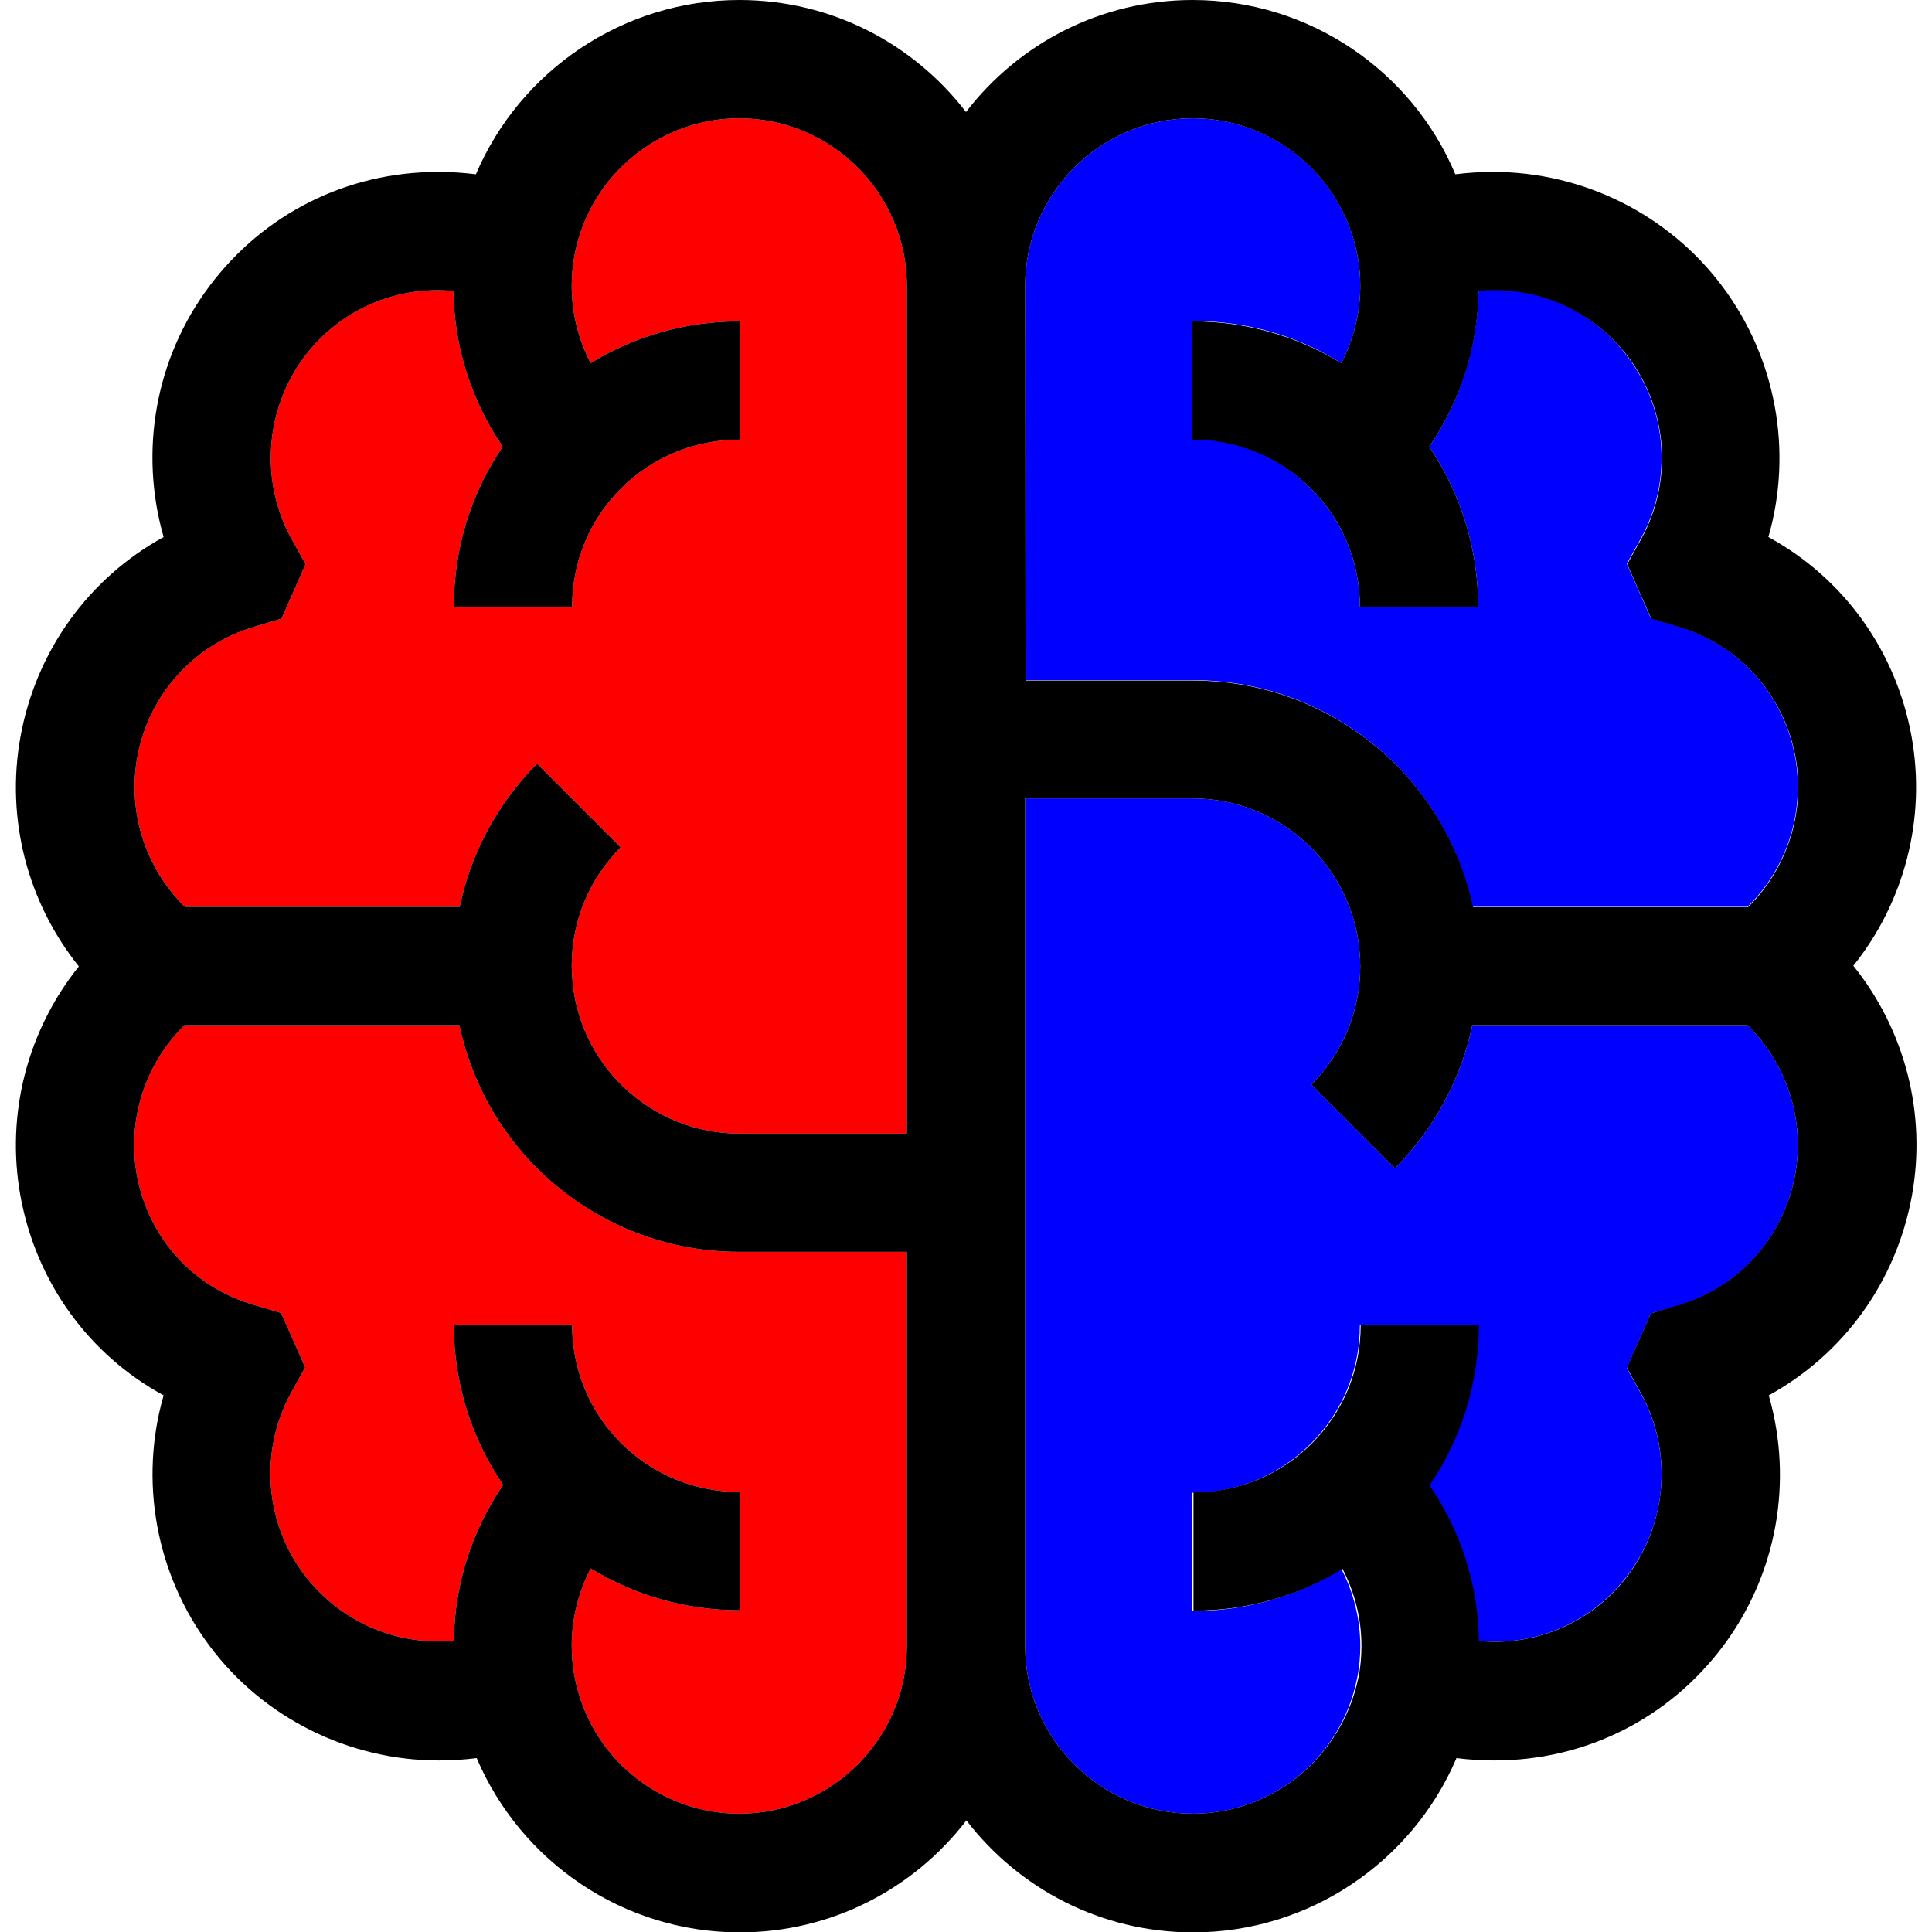
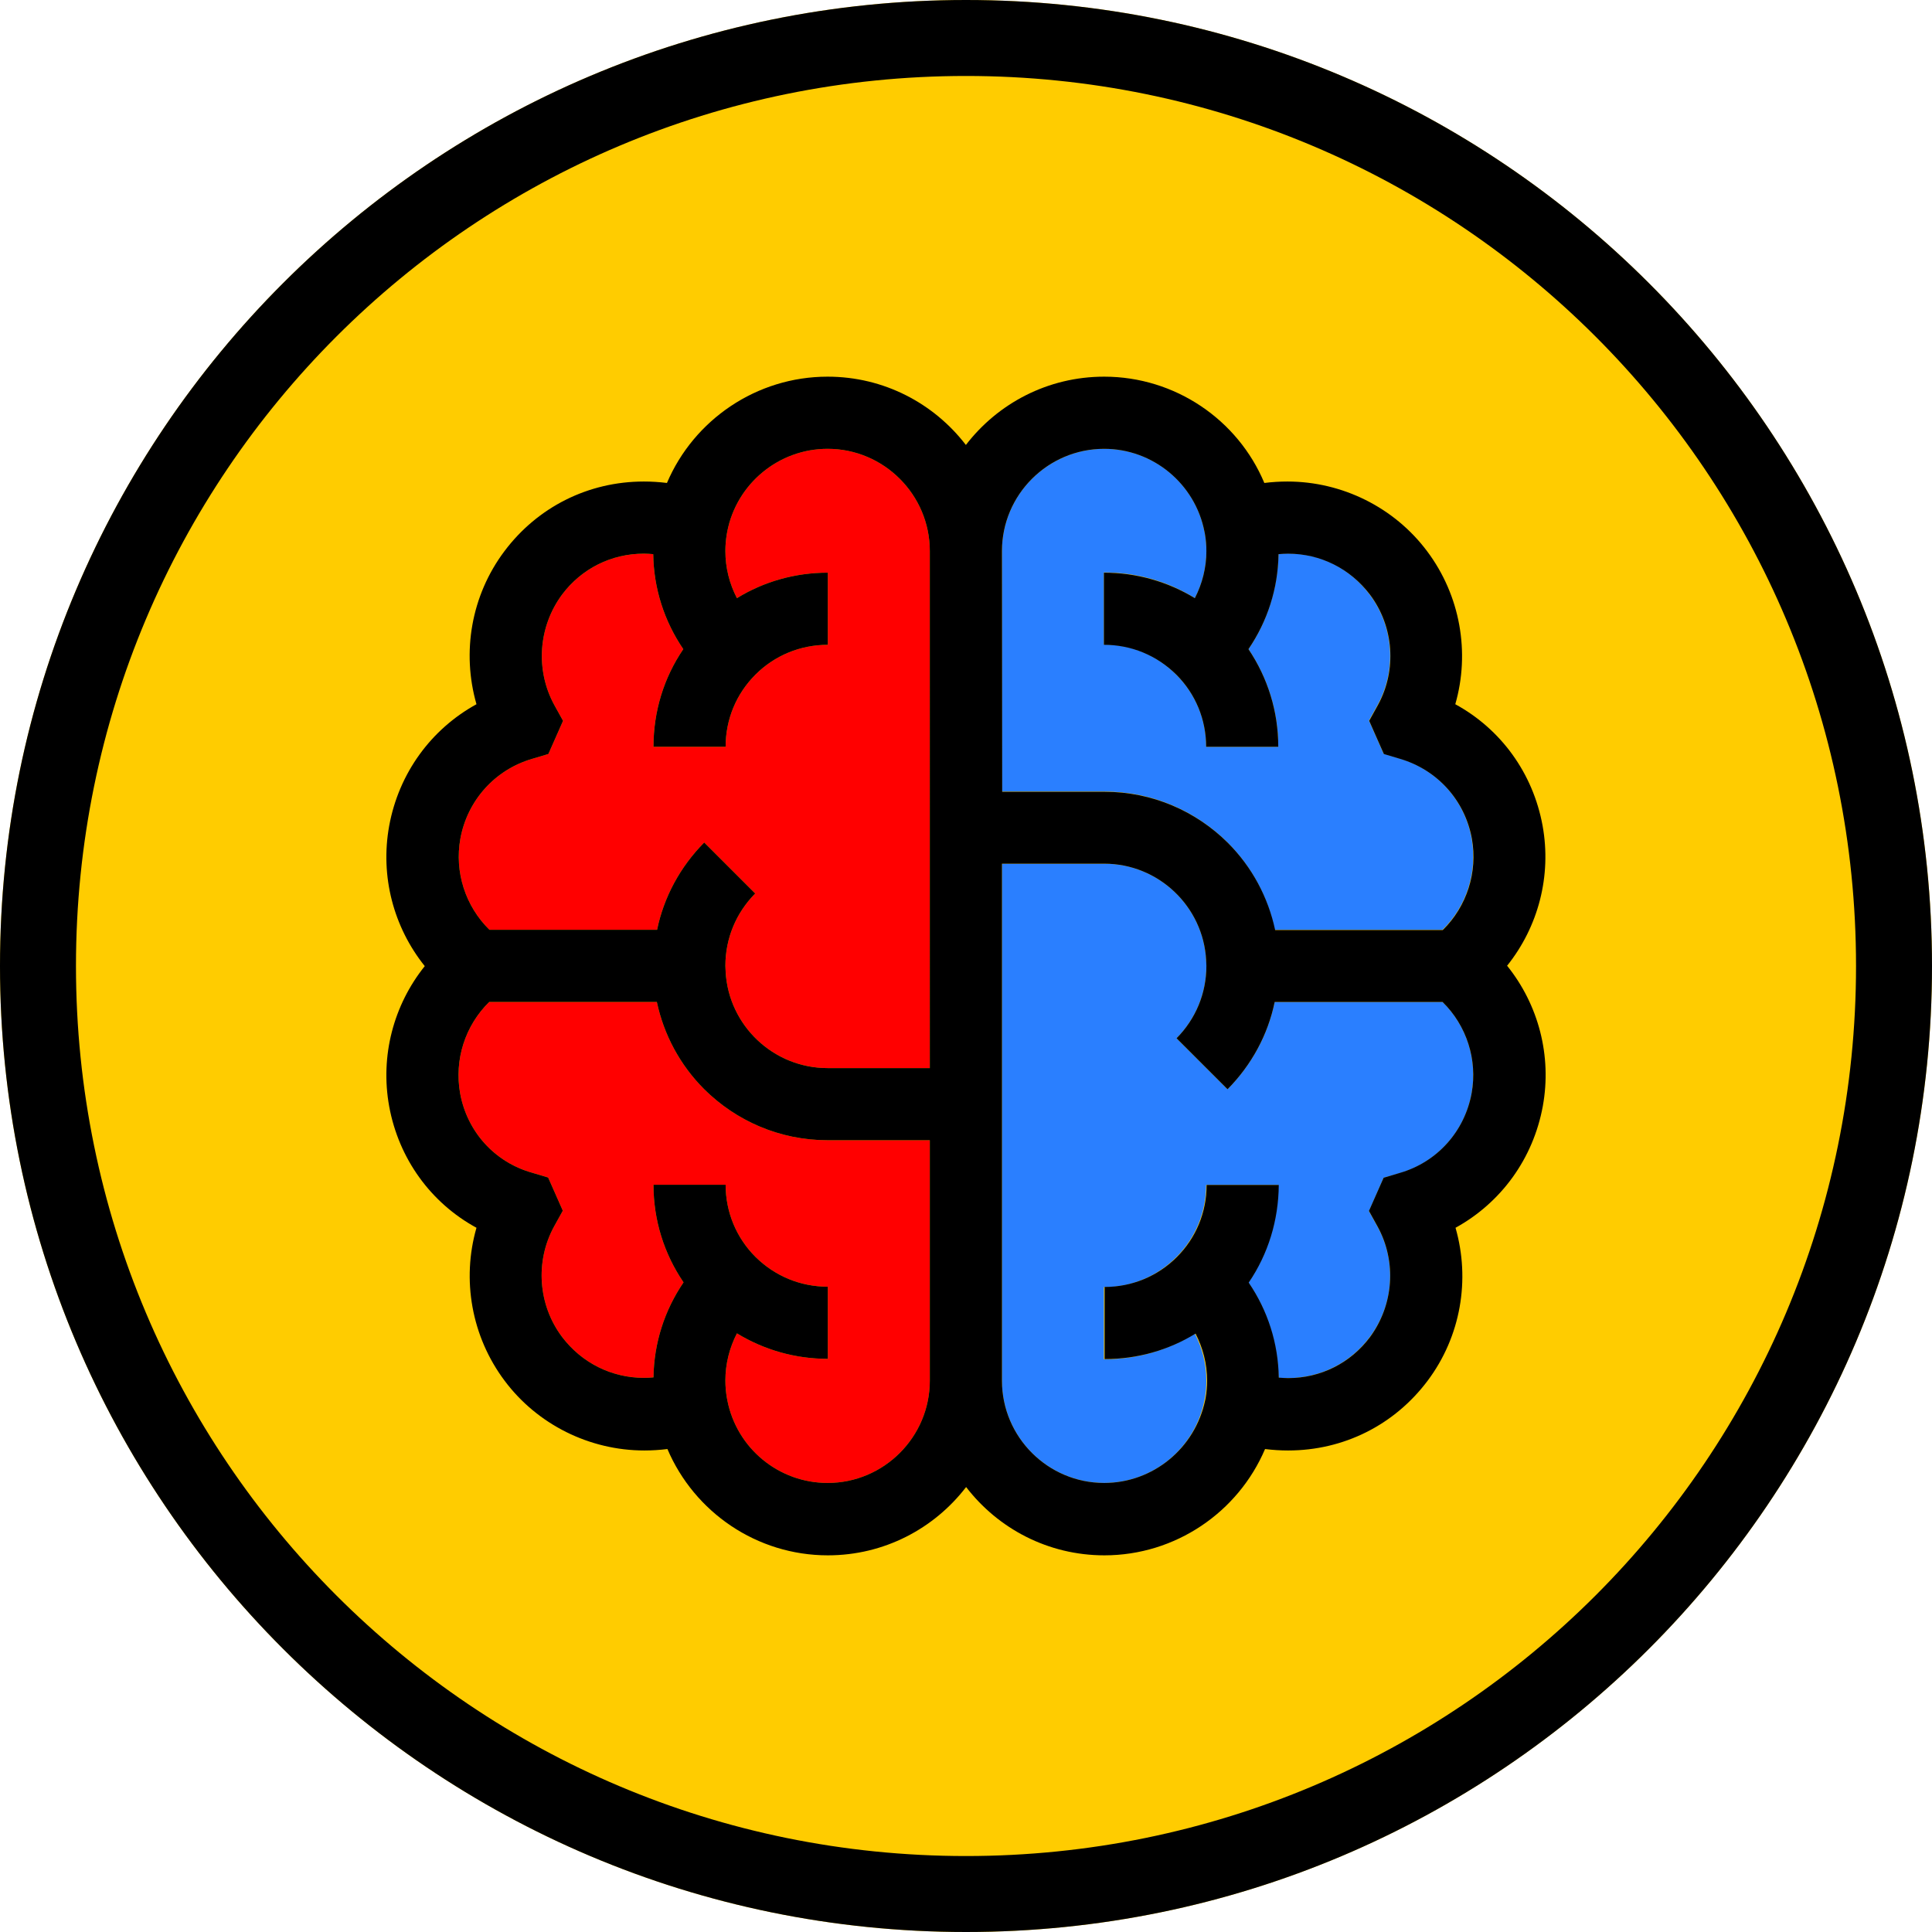
- <svg xmlns="http://www.w3.org/2000/svg" viewBox="0 0 490 490">
-   <path id="brain-left" fill="#f00" d="m230 287.5h-42.5c-22.6 0-41.2-17.8-42.4-40.1 0-0.1 0-0.1 0-0.2 0-0.7-0.1-1.4-0.1-2.2 0-11.4 4.4-22 12.4-30.1L136.2 193.7C126.2 203.8 119.4 216.4 116.6 230h-69.7c-10-9.8-14.6-24-12.1-37.9 2.9-15.9 14.4-28.7 29.9-33.2l6.7-2 6.1-13.8-3.6-6.5c-8-14.6-6.7-32.6 3.2-46 8.1-10.8 20.5-17 34-17 1.3 0 2.6 0.1 3.9 0.2 0.2 14.3 4.6 27.9 12.5 39.5-8.1 11.9-12.4 25.9-12.4 40.6l30 0c0-11.4 4.4-22 12.4-30 8-8 18.7-12.4 30.1-12.4 0 0 0-30 0-30-13.6 0-26.6 3.7-37.8 10.6-3.1-6-4.8-12.6-4.8-19.6 0-2.4 0.2-4.7 0.6-7.1l0.2-1.1C149.7 44.5 167.2 30 187.5 30c23.4 0 42.5 19.1 42.5 42.5zm0 130c0 23.4-19.1 42.5-42.5 42.5-20.3 0-37.8-14.4-41.7-34.4l-0.2-1.1c-0.4-2.3-0.6-4.7-0.6-7.1 0-6.9 1.7-13.6 4.8-19.6 11.3 6.9 24.3 10.6 37.8 10.6l0-30c-11.4 0-22-4.4-30.1-12.4-8-8-12.4-18.7-12.4-30l-30 0c0 14.7 4.4 28.7 12.5 40.6-7.9 11.6-12.3 25.2-12.5 39.5-1.3 0.1-2.6 0.2-3.9 0.2-13.5 0-25.9-6.2-34.1-17-10-13.3-11.3-31.4-3.3-46l3.6-6.5-6.1-13.8-6.7-2C49 326.6 37.6 313.9 34.7 298 32.2 284 36.8 269.8 46.8 260h69.7c2.9 13.6 9.6 26.2 19.7 36.3 13.2 13.1 31.3 21.2 51.3 21.2h42.5z" />
-   <path id="brain-right" fill="#00f" d="M302.5 30C279.1 30 260 49.1 260 72.5L260 172.5 302.5 172.5C322.5 172.5 340.6 180.6 353.8 193.7 363.9 203.8 370.6 216.4 373.4 230L443.2 230C453.2 220.2 457.8 206 455.3 192 452.4 176.1 441 163.4 425.4 158.8L418.7 156.8 415.6 149.8 412.6 143 416.2 136.5C424.2 121.9 422.9 103.9 412.9 90.6 404.8 79.7 392.4 73.5 378.8 73.5 377.5 73.5 376.3 73.6 375 73.7 374.7 88 370.4 101.7 362.5 113.3 370.5 125.2 374.9 139.2 374.9 153.9L344.9 153.9C344.9 142.6 340.5 131.9 332.5 123.9 324.4 115.8 313.8 111.4 302.4 111.4L302.4 81.4C316 81.4 329 85.1 340.2 92.1 343.3 86.1 345 79.4 345 72.5 345 70.1 344.8 67.7 344.4 65.4L344.2 64.4C340.3 44.4 322.8 30 302.5 30zM260 202.5L260 417.5C260 440.9 279.1 460 302.5 460 322.8 460 340.3 445.6 344.2 425.6L344.4 424.6C344.8 422.3 345 419.9 345 417.5 345 410.6 343.3 403.9 340.2 397.9 329 404.9 316 408.6 302.4 408.6 302.4 408.6 302.4 378.6 302.4 378.6 313.8 378.6 324.4 374.2 332.5 366.1 340.5 358.1 344.9 347.4 344.9 336.1L374.9 336.1C374.9 350.8 370.5 364.8 362.5 376.7 370.4 388.3 374.7 401.9 375 416.2 376.3 416.4 377.6 416.4 378.9 416.4 392.4 416.4 404.8 410.2 412.9 399.4 422.9 386.1 424.2 368.1 416.2 353.5L412.6 347 418.7 333.1 425.4 331.2C441 326.6 452.4 313.9 455.3 297.9 457.8 284 453.2 269.8 443.2 260L373.4 260C370.6 273.6 363.8 286.2 353.8 296.3L332.6 275.1C340.6 267 345 256.4 345 245 345 244.3 345 243.5 344.9 242.8 344.9 242.8 344.9 242.7 344.9 242.6 343.7 220.3 325.1 202.5 302.5 202.5L260 202.5z" />
-   <path id="brain-outline" fill="#000" d="m470 245c13-16.2 18.6-37.4 14.8-58.3-4-21.9-17.4-40.2-36.3-50.5 6.2-21.5 2.1-45.2-11.7-63.6-13.6-18.2-35.3-29-58.1-29-3.2 0-6.4 0.2-9.6 0.6C358.1 17.9 332 0 302.5 0 279.1 0 258.3 11.1 245 28.4 231.7 11.1 210.9 0 187.5 0c-29.5 0-55.6 17.9-66.8 44.2-3.2-0.4-6.4-0.6-9.6-0.6-23.1 0-44.2 10.6-58 29-13.8 18.4-17.8 42-11.6 63.6-18.9 10.4-32.3 28.7-36.3 50.6-3.8 20.9 1.8 42.1 14.8 58.3-13 16.2-18.6 37.4-14.8 58.3 4 21.9 17.4 40.2 36.3 50.5-6.2 21.5-2.1 45.2 11.7 63.6 13.6 18.2 35.3 29 58.1 29 3.2 0 6.4-0.2 9.6-0.6 11.2 26.3 37.2 44.2 66.7 44.2 23.4 0 44.2-11.1 57.5-28.4 13.3 17.3 34.1 28.4 57.5 28.4 29.5 0 55.6-17.9 66.8-44.2 3.2 0.4 6.4 0.6 9.6 0.6 23.1 0 44.2-10.6 58-29 13.8-18.4 17.8-42 11.6-63.6 18.9-10.4 32.3-28.7 36.3-50.6 3.8-20.9-1.8-42.1-14.8-58.3zM230 417.5c0 23.4-19.1 42.5-42.5 42.5-20.3 0-37.8-14.4-41.7-34.4l-0.2-1.1c-0.4-2.3-0.6-4.7-0.6-7.1 0-6.9 1.7-13.6 4.8-19.6 11.3 6.9 24.3 10.6 37.8 10.6l0-30c-11.4 0-22-4.4-30.1-12.4-8-8-12.4-18.7-12.4-30l-30 0c0 14.7 4.4 28.7 12.5 40.6-7.9 11.6-12.3 25.2-12.5 39.5-1.3 0.1-2.6 0.2-3.9 0.2-13.5 0-25.9-6.2-34.1-17-10-13.3-11.3-31.4-3.3-46l3.6-6.5-6.1-13.8-6.7-2C49 326.6 37.6 313.9 34.7 298 32.2 284 36.8 269.8 46.8 260h69.7c2.9 13.6 9.6 26.2 19.7 36.3 13.2 13.1 31.3 21.2 51.3 21.2h42.5zm0-130h-42.5c-22.6 0-41.2-17.8-42.4-40.1 0-0.1 0-0.1 0-0.2 0-0.7-0.1-1.4-0.1-2.2 0-11.4 4.4-22 12.4-30.1L136.2 193.7C126.2 203.8 119.4 216.4 116.6 230h-69.7c-10-9.8-14.6-24-12.1-37.9 2.9-15.9 14.4-28.7 29.9-33.2l6.7-2 6.1-13.8-3.6-6.5c-8-14.6-6.7-32.6 3.2-46 8.1-10.8 20.5-17 34-17 1.3 0 2.6 0.1 3.9 0.2 0.2 14.3 4.6 27.9 12.5 39.5-8.1 11.9-12.4 25.9-12.4 40.6l30 0c0-11.4 4.4-22 12.4-30 8-8 18.7-12.4 30.1-12.4 0 0 0-30 0-30-13.6 0-26.6 3.7-37.8 10.6-3.1-6-4.8-12.6-4.8-19.6 0-2.4 0.2-4.7 0.6-7.1l0.2-1.1C149.7 44.5 167.2 30 187.5 30c23.4 0 42.5 19.1 42.5 42.5zm30-215C260 49.1 279.1 30 302.5 30c20.3 0 37.8 14.5 41.7 34.4l0.2 1c0.4 2.3 0.6 4.7 0.6 7.1 0 6.9-1.7 13.6-4.8 19.6-11.3-6.9-24.3-10.6-37.8-10.6l0 30c11.4 0 22 4.4 30.1 12.4 8 8 12.4 18.7 12.4 30l30 0c0-14.7-4.4-28.7-12.4-40.6 7.9-11.6 12.3-25.2 12.5-39.5 1.3-0.1 2.6-0.2 3.9-0.2 13.5 0 25.9 6.2 34.1 17 10 13.3 11.3 31.4 3.3 46l-3.6 6.5 3 6.8 3.1 7 6.7 2c15.6 4.6 27 17.3 29.9 33.2 2.5 13.9-2.1 28.2-12.1 38h-69.7c-2.9-13.6-9.6-26.2-19.7-36.3-13.2-13.1-31.3-21.2-51.3-21.2h-42.5zm195.3 225.4c-2.9 15.9-14.3 28.7-29.9 33.2l-6.7 2-6.1 13.8 3.6 6.5c8 14.6 6.7 32.6-3.2 46-8.1 10.8-20.5 17-34 17-1.3 0-2.6-0.1-3.9-0.2-0.2-14.3-4.6-27.9-12.5-39.5 8.1-11.9 12.4-25.9 12.5-40.6l-30 0c0 11.4-4.4 22-12.4 30-8 8-18.7 12.4-30 12.4 0 0 0 30 0 30 13.6 0 26.6-3.7 37.8-10.6 3.1 6 4.8 12.6 4.8 19.6 0 2.4-0.2 4.8-0.6 7.1l-0.2 1C340.3 445.6 322.8 460 302.5 460c-23.4 0-42.5-19.1-42.5-42.5v-215h42.5c22.6 0 41.2 17.8 42.4 40.1 0 0.1 0 0.1 0 0.2 0 0.7 0.1 1.4 0.1 2.2 0 11.4-4.4 22-12.4 30.1l21.2 21.2C363.8 286.2 370.6 273.6 373.4 260h69.8c10 9.8 14.6 24 12.1 37.9z" />
+ <svg xmlns="http://www.w3.org/2000/svg" viewBox="0 0 480 480" version="1.1" id="svg5" width="480" height="480">
+   <defs id="defs9" />
+   <path style="color:#000000;font-style:normal;font-variant:normal;font-weight:normal;font-stretch:normal;font-size:medium;line-height:normal;font-family:sans-serif;font-variant-ligatures:normal;font-variant-position:normal;font-variant-caps:normal;font-variant-numeric:normal;font-variant-alternates:normal;font-feature-settings:normal;text-indent:0;text-align:start;text-decoration:none;text-decoration-line:none;text-decoration-style:solid;text-decoration-color:#000000;letter-spacing:normal;word-spacing:normal;text-transform:none;writing-mode:lr-tb;direction:ltr;text-orientation:mixed;dominant-baseline:auto;baseline-shift:baseline;text-anchor:start;white-space:normal;shape-padding:0;clip-rule:nonzero;display:inline;overflow:visible;visibility:visible;opacity:1;isolation:auto;mix-blend-mode:normal;color-interpolation:sRGB;color-interpolation-filters:linearRGB;solid-color:#000000;solid-opacity:1;vector-effect:none;fill:#ffcc00;fill-opacity:1;fill-rule:nonzero;stroke:none;stroke-width:18.874;stroke-linecap:butt;stroke-linejoin:miter;stroke-miterlimit:4;stroke-dasharray:none;stroke-dashoffset:0;stroke-opacity:1;color-rendering:auto;image-rendering:auto;shape-rendering:auto;text-rendering:auto;enable-background:accumulate" d="M 240,0 C 107.563,-10e-7 1.9834574e-6,107.565 0,240.001 0,372.437 107.563,480 240,480 372.437,480 480,372.437 480,240.001 480,107.565 372.437,0 240,0 Z" id="path823" />
+   <path id="path4531" d="M 240,0 C 107.563,-1e-6 1.9834574e-6,107.565 0,240.001 0,372.437 107.563,480 240,480 372.437,480 480,372.437 480,240.001 480,107.565 372.437,0 240,0 Z m 0,18.874 c 122.237,0 221.126,98.891 221.126,221.127 0,122.236 -98.89,221.125 -221.126,221.125 -122.237,0 -221.126,-98.889 -221.126,-221.125 C 18.874,117.765 117.763,18.874 240,18.874 Z" style="color:#000000;font-style:normal;font-variant:normal;font-weight:normal;font-stretch:normal;font-size:medium;line-height:normal;font-family:sans-serif;font-variant-ligatures:normal;font-variant-position:normal;font-variant-caps:normal;font-variant-numeric:normal;font-variant-alternates:normal;font-feature-settings:normal;text-indent:0;text-align:start;text-decoration:none;text-decoration-line:none;text-decoration-style:solid;text-decoration-color:#000000;letter-spacing:normal;word-spacing:normal;text-transform:none;writing-mode:lr-tb;direction:ltr;text-orientation:mixed;dominant-baseline:auto;baseline-shift:baseline;text-anchor:start;white-space:normal;shape-padding:0;clip-rule:nonzero;display:inline;overflow:visible;visibility:visible;opacity:1;isolation:auto;mix-blend-mode:normal;color-interpolation:sRGB;color-interpolation-filters:linearRGB;solid-color:#000000;solid-opacity:1;vector-effect:none;fill:#000000;fill-opacity:1;fill-rule:nonzero;stroke:none;stroke-width:18.874;stroke-linecap:butt;stroke-linejoin:miter;stroke-miterlimit:4;stroke-dasharray:none;stroke-dashoffset:0;stroke-opacity:1;color-rendering:auto;image-rendering:auto;shape-rendering:auto;text-rendering:auto;enable-background:accumulate" />
+   <path style="fill:#ff0000;stroke-width:0.598" id="brain-left" d="m 231.008,265.364 h -25.394 c -13.504,0 -24.617,-10.636 -25.334,-23.96 0,-0.06 0,-0.06 0,-0.119 0,-0.418 -0.06,-0.837 -0.06,-1.315 0,-6.812 2.629,-13.145 7.409,-17.985 L 174.962,209.318 c -5.975,6.035 -10.038,13.563 -11.711,21.689 h -41.646 c -5.975,-5.856 -8.724,-14.34 -7.23,-22.645 1.733,-9.5 8.604,-17.148 17.865,-19.837 l 4.003,-1.195 3.645,-8.246 -2.151,-3.884 c -4.78,-8.724 -4.003,-19.479 1.912,-27.485 4.84,-6.453 12.249,-10.158 20.315,-10.158 0.777,0 1.554,0.06 2.33,0.119 0.119,8.544 2.749,16.67 7.469,23.601 -4.84,7.11 -7.409,15.475 -7.409,24.259 h 17.925 c 0,-6.812 2.629,-13.145 7.409,-17.925 4.78,-4.78 11.173,-7.409 17.985,-7.409 0,0 0,-17.925 0,-17.925 -8.126,0 -15.894,2.211 -22.586,6.334 -1.852,-3.585 -2.868,-7.529 -2.868,-11.711 0,-1.434 0.119,-2.808 0.359,-4.242 l 0.119,-0.657 c 2.33,-11.831 12.787,-20.494 24.916,-20.494 13.982,0 25.394,11.412 25.394,25.394 z m 0,77.675 c 0,13.982 -11.412,25.394 -25.394,25.394 -12.129,0 -22.586,-8.604 -24.916,-20.554 l -0.119,-0.657 c -0.239,-1.374 -0.359,-2.808 -0.359,-4.242 0,-4.123 1.016,-8.126 2.868,-11.711 6.752,4.123 14.519,6.334 22.586,6.334 v -17.925 c -6.812,0 -13.145,-2.629 -17.985,-7.409 -4.78,-4.78 -7.409,-11.173 -7.409,-17.925 H 162.355 c 0,8.783 2.629,17.148 7.469,24.259 -4.72,6.931 -7.349,15.057 -7.469,23.601 -0.777,0.06 -1.554,0.119 -2.33,0.119 -8.066,0 -15.475,-3.705 -20.375,-10.158 -5.975,-7.947 -6.752,-18.762 -1.972,-27.485 l 2.151,-3.884 -3.645,-8.246 -4.003,-1.195 c -9.321,-2.629 -16.133,-10.217 -17.865,-19.718 -1.494,-8.365 1.255,-16.85 7.23,-22.705 h 41.646 c 1.733,8.126 5.736,15.655 11.771,21.689 7.887,7.827 18.702,12.667 30.652,12.667 h 25.394 z" />
+   <path style="fill:#2a7fff;stroke-width:0.598" id="brain-right" d="m 274.327,111.507 c -13.982,0 -25.394,11.412 -25.394,25.394 v 59.75 h 25.394 c 11.95,0 22.765,4.84 30.652,12.667 6.035,6.035 10.038,13.563 11.711,21.689 h 41.706 c 5.975,-5.856 8.724,-14.34 7.23,-22.705 -1.733,-9.5 -8.544,-17.089 -17.865,-19.837 l -4.003,-1.195 -1.852,-4.183 -1.792,-4.063 2.151,-3.884 c 4.78,-8.724 4.003,-19.479 -1.972,-27.425 -4.84,-6.513 -12.249,-10.217 -20.375,-10.217 -0.777,0 -1.494,0.06 -2.271,0.119 -0.179,8.544 -2.749,16.73 -7.469,23.661 4.78,7.11 7.409,15.475 7.409,24.259 h -17.925 c 0,-6.752 -2.629,-13.145 -7.409,-17.925 -4.84,-4.84 -11.173,-7.469 -17.985,-7.469 v -17.925 c 8.126,0 15.894,2.211 22.586,6.393 1.852,-3.585 2.868,-7.588 2.868,-11.711 0,-1.434 -0.119,-2.868 -0.359,-4.242 l -0.119,-0.598 C 296.912,120.111 286.456,111.507 274.327,111.507 Z m -25.394,103.069 v 128.463 c 0,13.982 11.412,25.394 25.394,25.394 12.129,0 22.586,-8.604 24.916,-20.554 l 0.119,-0.598 c 0.239,-1.374 0.359,-2.808 0.359,-4.242 0,-4.123 -1.016,-8.126 -2.868,-11.711 -6.692,4.183 -14.46,6.393 -22.586,6.393 0,0 0,-17.925 0,-17.925 6.812,0 13.145,-2.629 17.985,-7.469 4.78,-4.78 7.409,-11.173 7.409,-17.925 h 17.925 c 0,8.783 -2.629,17.148 -7.409,24.259 4.72,6.931 7.29,15.057 7.469,23.601 0.777,0.119 1.554,0.119 2.33,0.119 8.066,0 15.475,-3.705 20.315,-10.158 5.975,-7.947 6.752,-18.702 1.972,-27.425 l -2.151,-3.884 3.645,-8.305 4.003,-1.135 c 9.321,-2.749 16.133,-10.337 17.865,-19.897 1.494,-8.305 -1.255,-16.79 -7.23,-22.645 H 316.689 c -1.673,8.126 -5.736,15.655 -11.711,21.689 l -12.667,-12.667 c 4.78,-4.84 7.409,-11.173 7.409,-17.985 0,-0.418 0,-0.896 -0.06,-1.315 0,0 0,-0.06 0,-0.119 -0.717,-13.324 -11.831,-23.96 -25.334,-23.96 z" />
+   <path style="fill:#000000;stroke:none;stroke-width:0.598" id="brain-outline" d="m 374.408,239.97 c 7.768,-9.68 11.114,-22.347 8.843,-34.834 -2.39,-13.085 -10.397,-24.02 -21.689,-30.174 3.705,-12.846 1.255,-27.007 -6.991,-38.001 -8.126,-10.875 -21.092,-17.328 -34.715,-17.328 -1.912,0 -3.824,0.119 -5.736,0.358 -6.573,-15.714 -22.167,-26.41 -39.794,-26.41 -13.982,0 -26.41,6.632 -34.356,16.969 -7.947,-10.337 -20.375,-16.969 -34.356,-16.969 -17.626,0 -33.221,10.695 -39.913,26.41 -1.912,-0.239 -3.824,-0.358 -5.736,-0.358 -13.802,0 -26.41,6.334 -34.655,17.328 -8.246,10.994 -10.636,25.095 -6.931,38.001 -11.293,6.214 -19.299,17.148 -21.689,30.234 -2.271,12.488 1.076,25.155 8.843,34.834 -7.768,9.68 -11.114,22.347 -8.843,34.834 2.39,13.085 10.397,24.02 21.689,30.174 -3.705,12.846 -1.255,27.007 6.991,38.001 8.126,10.875 21.092,17.328 34.715,17.328 1.912,0 3.824,-0.119 5.736,-0.358 6.692,15.714 22.227,26.41 39.853,26.41 13.982,0 26.41,-6.632 34.356,-16.969 7.947,10.337 20.375,16.969 34.356,16.969 17.626,0 33.221,-10.695 39.913,-26.41 1.912,0.239 3.824,0.358 5.736,0.358 13.802,0 26.41,-6.334 34.655,-17.328 8.246,-10.994 10.636,-25.095 6.931,-38.001 11.293,-6.214 19.299,-17.148 21.689,-30.234 2.271,-12.488 -1.075,-25.155 -8.843,-34.834 z M 231.008,343.039 c 0,13.982 -11.412,25.394 -25.394,25.394 -12.129,0 -22.586,-8.604 -24.916,-20.554 l -0.119,-0.657 c -0.239,-1.374 -0.359,-2.808 -0.359,-4.242 0,-4.123 1.016,-8.126 2.868,-11.711 6.752,4.123 14.519,6.334 22.586,6.334 v -17.925 c -6.812,0 -13.145,-2.629 -17.985,-7.409 -4.78,-4.78 -7.409,-11.173 -7.409,-17.925 H 162.355 c 0,8.783 2.629,17.148 7.469,24.259 -4.72,6.931 -7.349,15.057 -7.469,23.601 -0.777,0.06 -1.554,0.119 -2.33,0.119 -8.066,0 -15.475,-3.705 -20.375,-10.158 -5.975,-7.947 -6.752,-18.762 -1.972,-27.485 l 2.151,-3.884 -3.645,-8.246 -4.003,-1.195 c -9.321,-2.629 -16.133,-10.217 -17.865,-19.718 -1.494,-8.365 1.255,-16.85 7.23,-22.705 h 41.646 c 1.733,8.126 5.736,15.655 11.771,21.689 7.887,7.827 18.702,12.667 30.652,12.667 h 25.394 z m 0,-77.675 h -25.394 c -13.504,0 -24.617,-10.636 -25.334,-23.96 0,-0.06 0,-0.06 0,-0.119 0,-0.418 -0.06,-0.837 -0.06,-1.315 0,-6.812 2.629,-13.145 7.409,-17.985 L 174.962,209.318 c -5.975,6.035 -10.038,13.563 -11.711,21.689 h -41.646 c -5.975,-5.856 -8.724,-14.34 -7.23,-22.645 1.733,-9.5 8.604,-17.148 17.865,-19.837 l 4.003,-1.195 3.645,-8.246 -2.151,-3.884 c -4.78,-8.724 -4.003,-19.479 1.912,-27.485 4.84,-6.453 12.249,-10.158 20.315,-10.158 0.777,0 1.554,0.06 2.33,0.119 0.119,8.544 2.749,16.67 7.469,23.601 -4.84,7.11 -7.409,15.475 -7.409,24.259 h 17.925 c 0,-6.812 2.629,-13.145 7.409,-17.925 4.78,-4.78 11.173,-7.409 17.985,-7.409 0,0 0,-17.925 0,-17.925 -8.126,0 -15.894,2.211 -22.586,6.334 -1.852,-3.585 -2.868,-7.529 -2.868,-11.711 0,-1.434 0.119,-2.808 0.359,-4.242 l 0.119,-0.657 c 2.33,-11.831 12.787,-20.494 24.916,-20.494 13.982,0 25.394,11.412 25.394,25.394 z m 17.925,-128.463 c 0,-13.982 11.412,-25.394 25.394,-25.394 12.129,0 22.586,8.664 24.916,20.554 l 0.119,0.598 c 0.239,1.374 0.359,2.808 0.359,4.242 0,4.123 -1.016,8.126 -2.868,11.711 -6.752,-4.123 -14.519,-6.334 -22.586,-6.334 v 17.925 c 6.812,0 13.145,2.629 17.985,7.409 4.78,4.78 7.409,11.173 7.409,17.925 h 17.925 c 0,-8.783 -2.629,-17.148 -7.409,-24.259 4.72,-6.931 7.349,-15.057 7.469,-23.601 0.777,-0.06 1.554,-0.119 2.33,-0.119 8.066,0 15.475,3.705 20.375,10.158 5.975,7.947 6.752,18.762 1.972,27.485 l -2.151,3.884 1.793,4.063 1.852,4.183 4.003,1.195 c 9.321,2.748 16.133,10.337 17.865,19.837 1.494,8.305 -1.255,16.85 -7.23,22.705 H 316.809 c -1.733,-8.126 -5.736,-15.655 -11.771,-21.689 -7.887,-7.827 -18.702,-12.667 -30.652,-12.667 h -25.394 z m 116.692,134.677 c -1.733,9.5 -8.544,17.148 -17.865,19.837 l -4.003,1.195 -3.645,8.246 2.151,3.884 c 4.78,8.724 4.003,19.479 -1.912,27.485 -4.84,6.453 -12.249,10.158 -20.315,10.158 -0.777,0 -1.554,-0.06 -2.33,-0.119 -0.119,-8.544 -2.749,-16.67 -7.469,-23.601 4.84,-7.11 7.409,-15.475 7.469,-24.259 h -17.925 c 0,6.812 -2.629,13.145 -7.409,17.925 -4.78,4.78 -11.173,7.409 -17.925,7.409 0,0 0,17.925 0,17.925 8.126,0 15.894,-2.211 22.586,-6.334 1.852,3.585 2.868,7.529 2.868,11.711 0,1.434 -0.119,2.868 -0.358,4.242 l -0.12,0.598 c -2.51,11.95 -12.966,20.554 -25.095,20.554 -13.982,0 -25.394,-11.412 -25.394,-25.394 V 214.576 h 25.394 c 13.504,0 24.617,10.636 25.334,23.96 0,0.06 0,0.06 0,0.119 0,0.418 0.06,0.837 0.06,1.315 0,6.812 -2.629,13.145 -7.409,17.985 l 12.667,12.667 c 5.975,-6.035 10.038,-13.563 11.711,-21.689 h 41.706 c 5.975,5.856 8.724,14.34 7.23,22.645 z" />
</svg>
